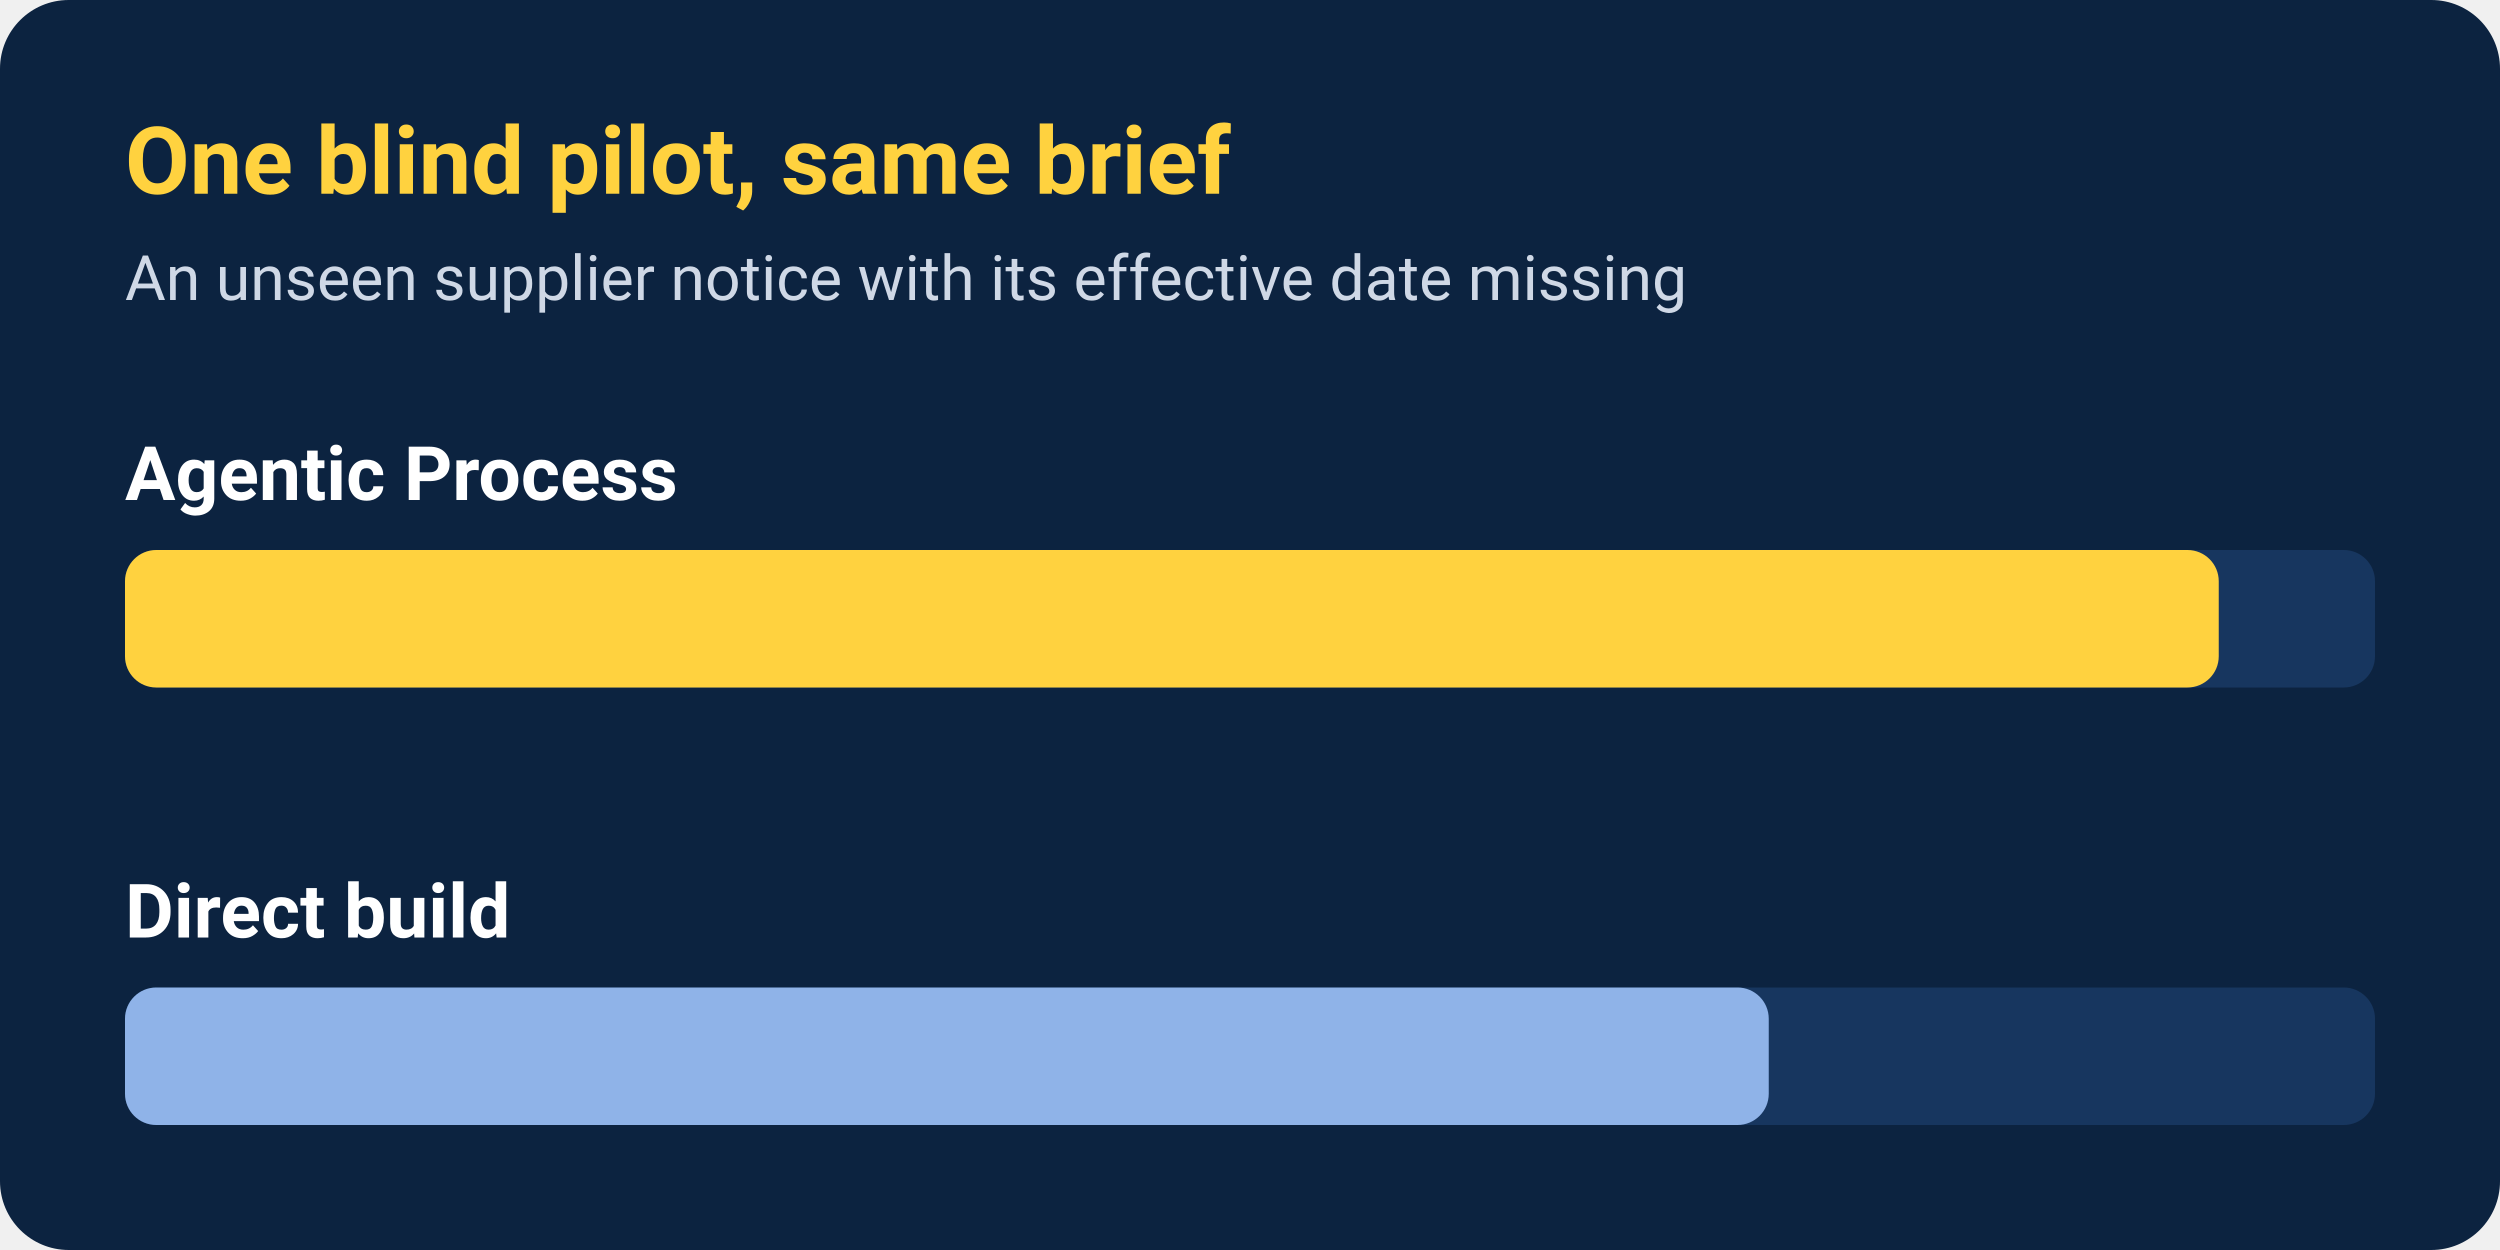
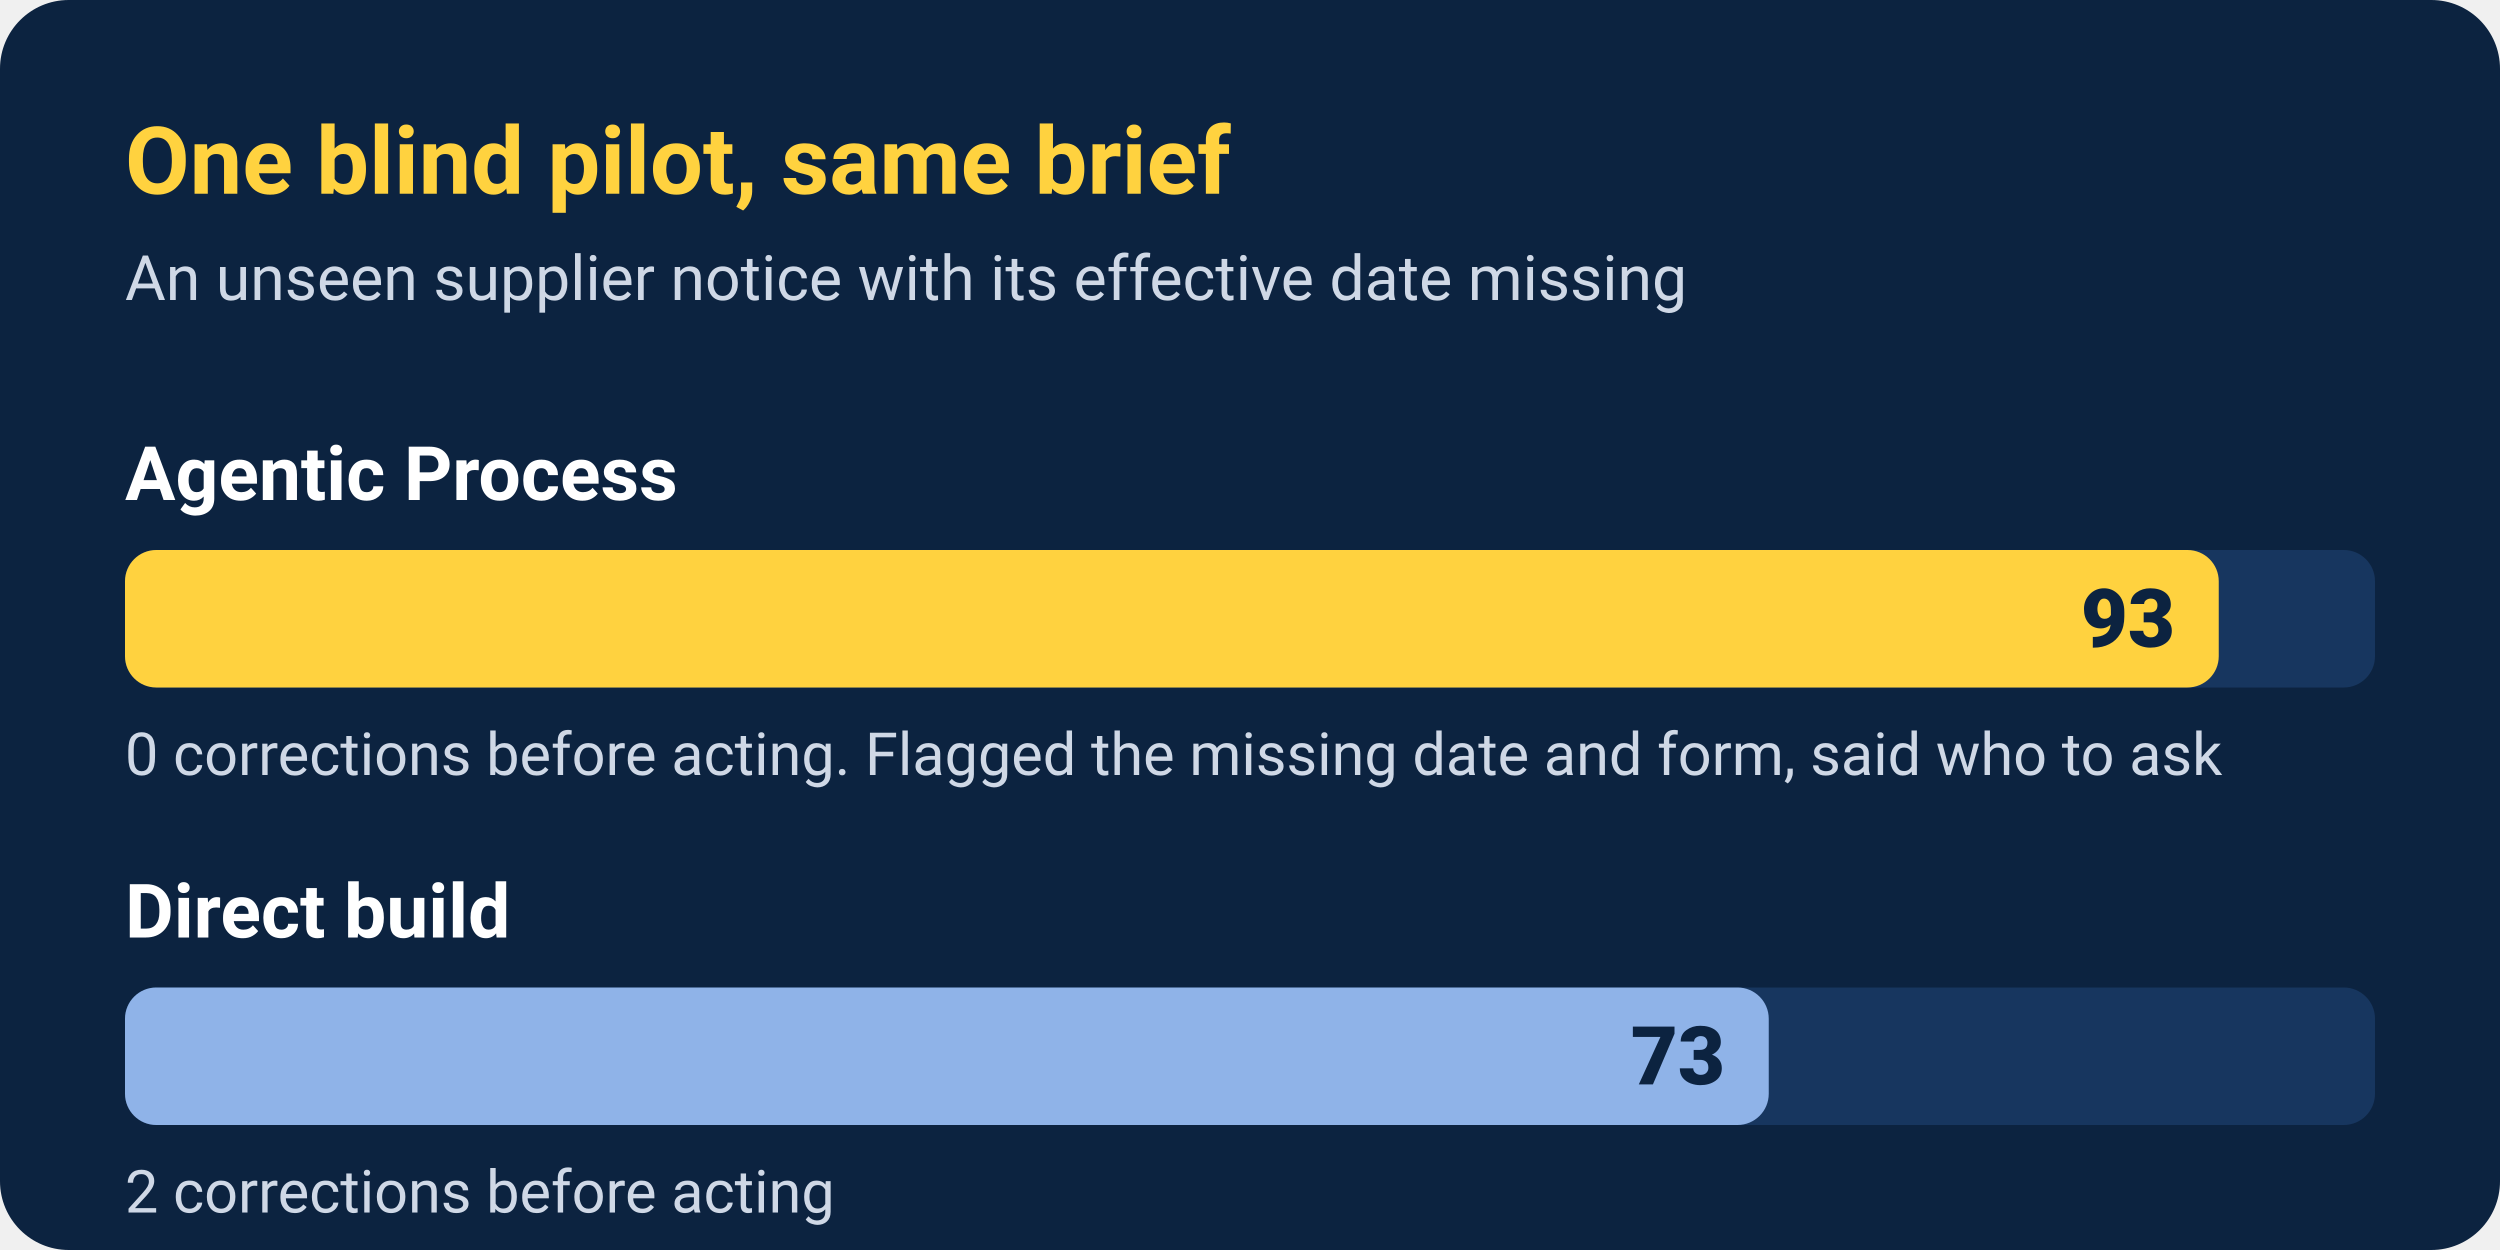
<svg xmlns="http://www.w3.org/2000/svg" viewBox="0 0 800 400" role="img" aria-labelledby="t d" font-family="system-ui,-apple-system,'Segoe UI',Roboto,Helvetica,Arial,sans-serif">
  <style>
.bar{transform-box:fill-box;transform-origin:left;animation:grow 1.6s ease-out both}
.b2{animation-delay:.4s}
- .lab{opacity:0;animation:show .5s ease-out 1.6s forwards}
+ .lab{animation:show .5s ease-out 1.6s both}
@keyframes grow{from{transform:scaleX(0)}to{transform:none}}
- @keyframes show{to{opacity:1}}
+ @keyframes show{from{opacity:0}to{opacity:1}}
@media (prefers-reduced-motion:reduce){.bar,.lab{animation:none;opacity:1}}
</style>
  <rect width="800" height="400" rx="22" fill="#0c2340" />
  <text x="40" y="62" fill="#ffd23f" font-size="30" font-weight="700">One blind pilot, same brief</text>
  <text x="40" y="96" fill="#cfd8e6" font-size="20">An unseen supplier notice with its effective date missing</text>
  <text x="40" y="160" fill="#fff" font-size="24" font-weight="700">Agentic Process</text>
  <rect x="40" y="176" width="720" height="44" rx="10" fill="#17365f" />
  <rect class="bar" x="40" y="176" width="670" height="44" rx="10" fill="#ffd23f" />
  <text class="lab" x="696" y="207" text-anchor="end" fill="#0c2340" font-size="26" font-weight="800">93</text>
  <text class="lab" x="40" y="248" fill="#cfd8e6" font-size="19">0 corrections before acting. Flagged the missing date and form, said who to ask</text>
  <text x="40" y="300" fill="#fff" font-size="24" font-weight="700">Direct build</text>
  <rect x="40" y="316" width="720" height="44" rx="10" fill="#17365f" />
  <rect class="bar b2" x="40" y="316" width="526" height="44" rx="10" fill="#8fb3e8" />
  <text class="lab" x="552" y="347" text-anchor="end" fill="#0c2340" font-size="26" font-weight="800">73</text>
  <text class="lab" x="40" y="388" fill="#cfd8e6" font-size="19">2 corrections before acting</text>
</svg>
